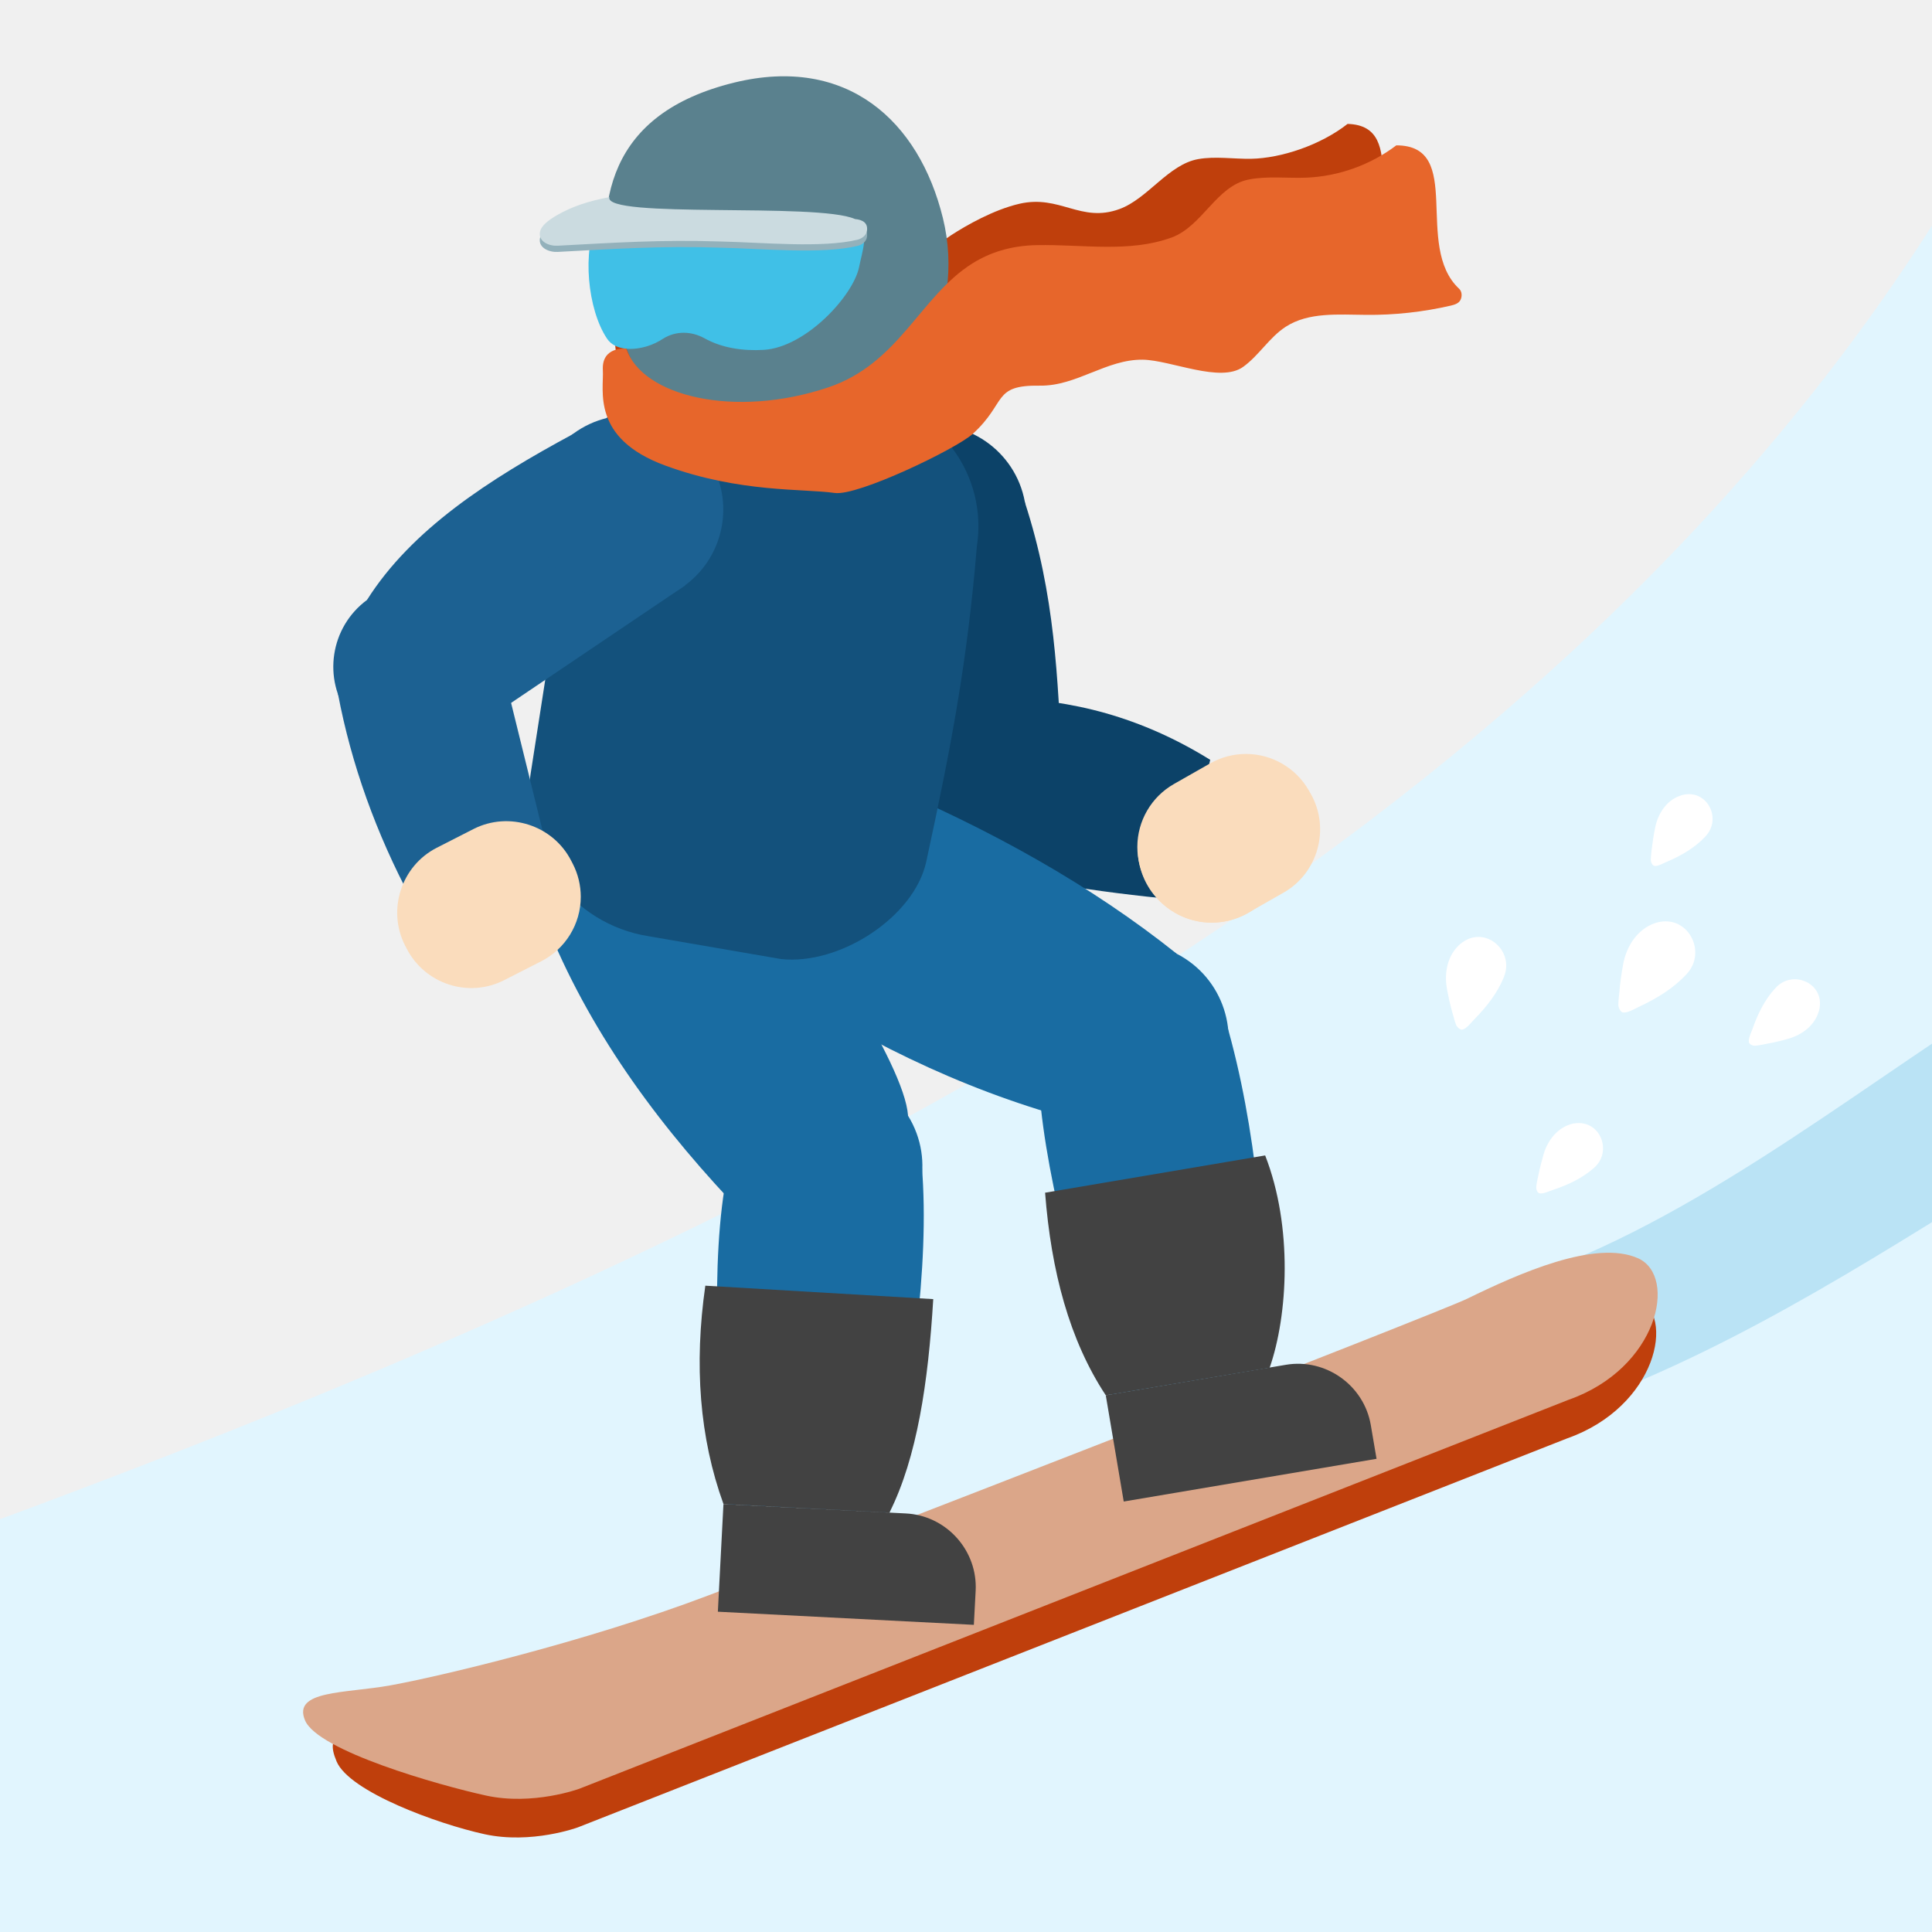
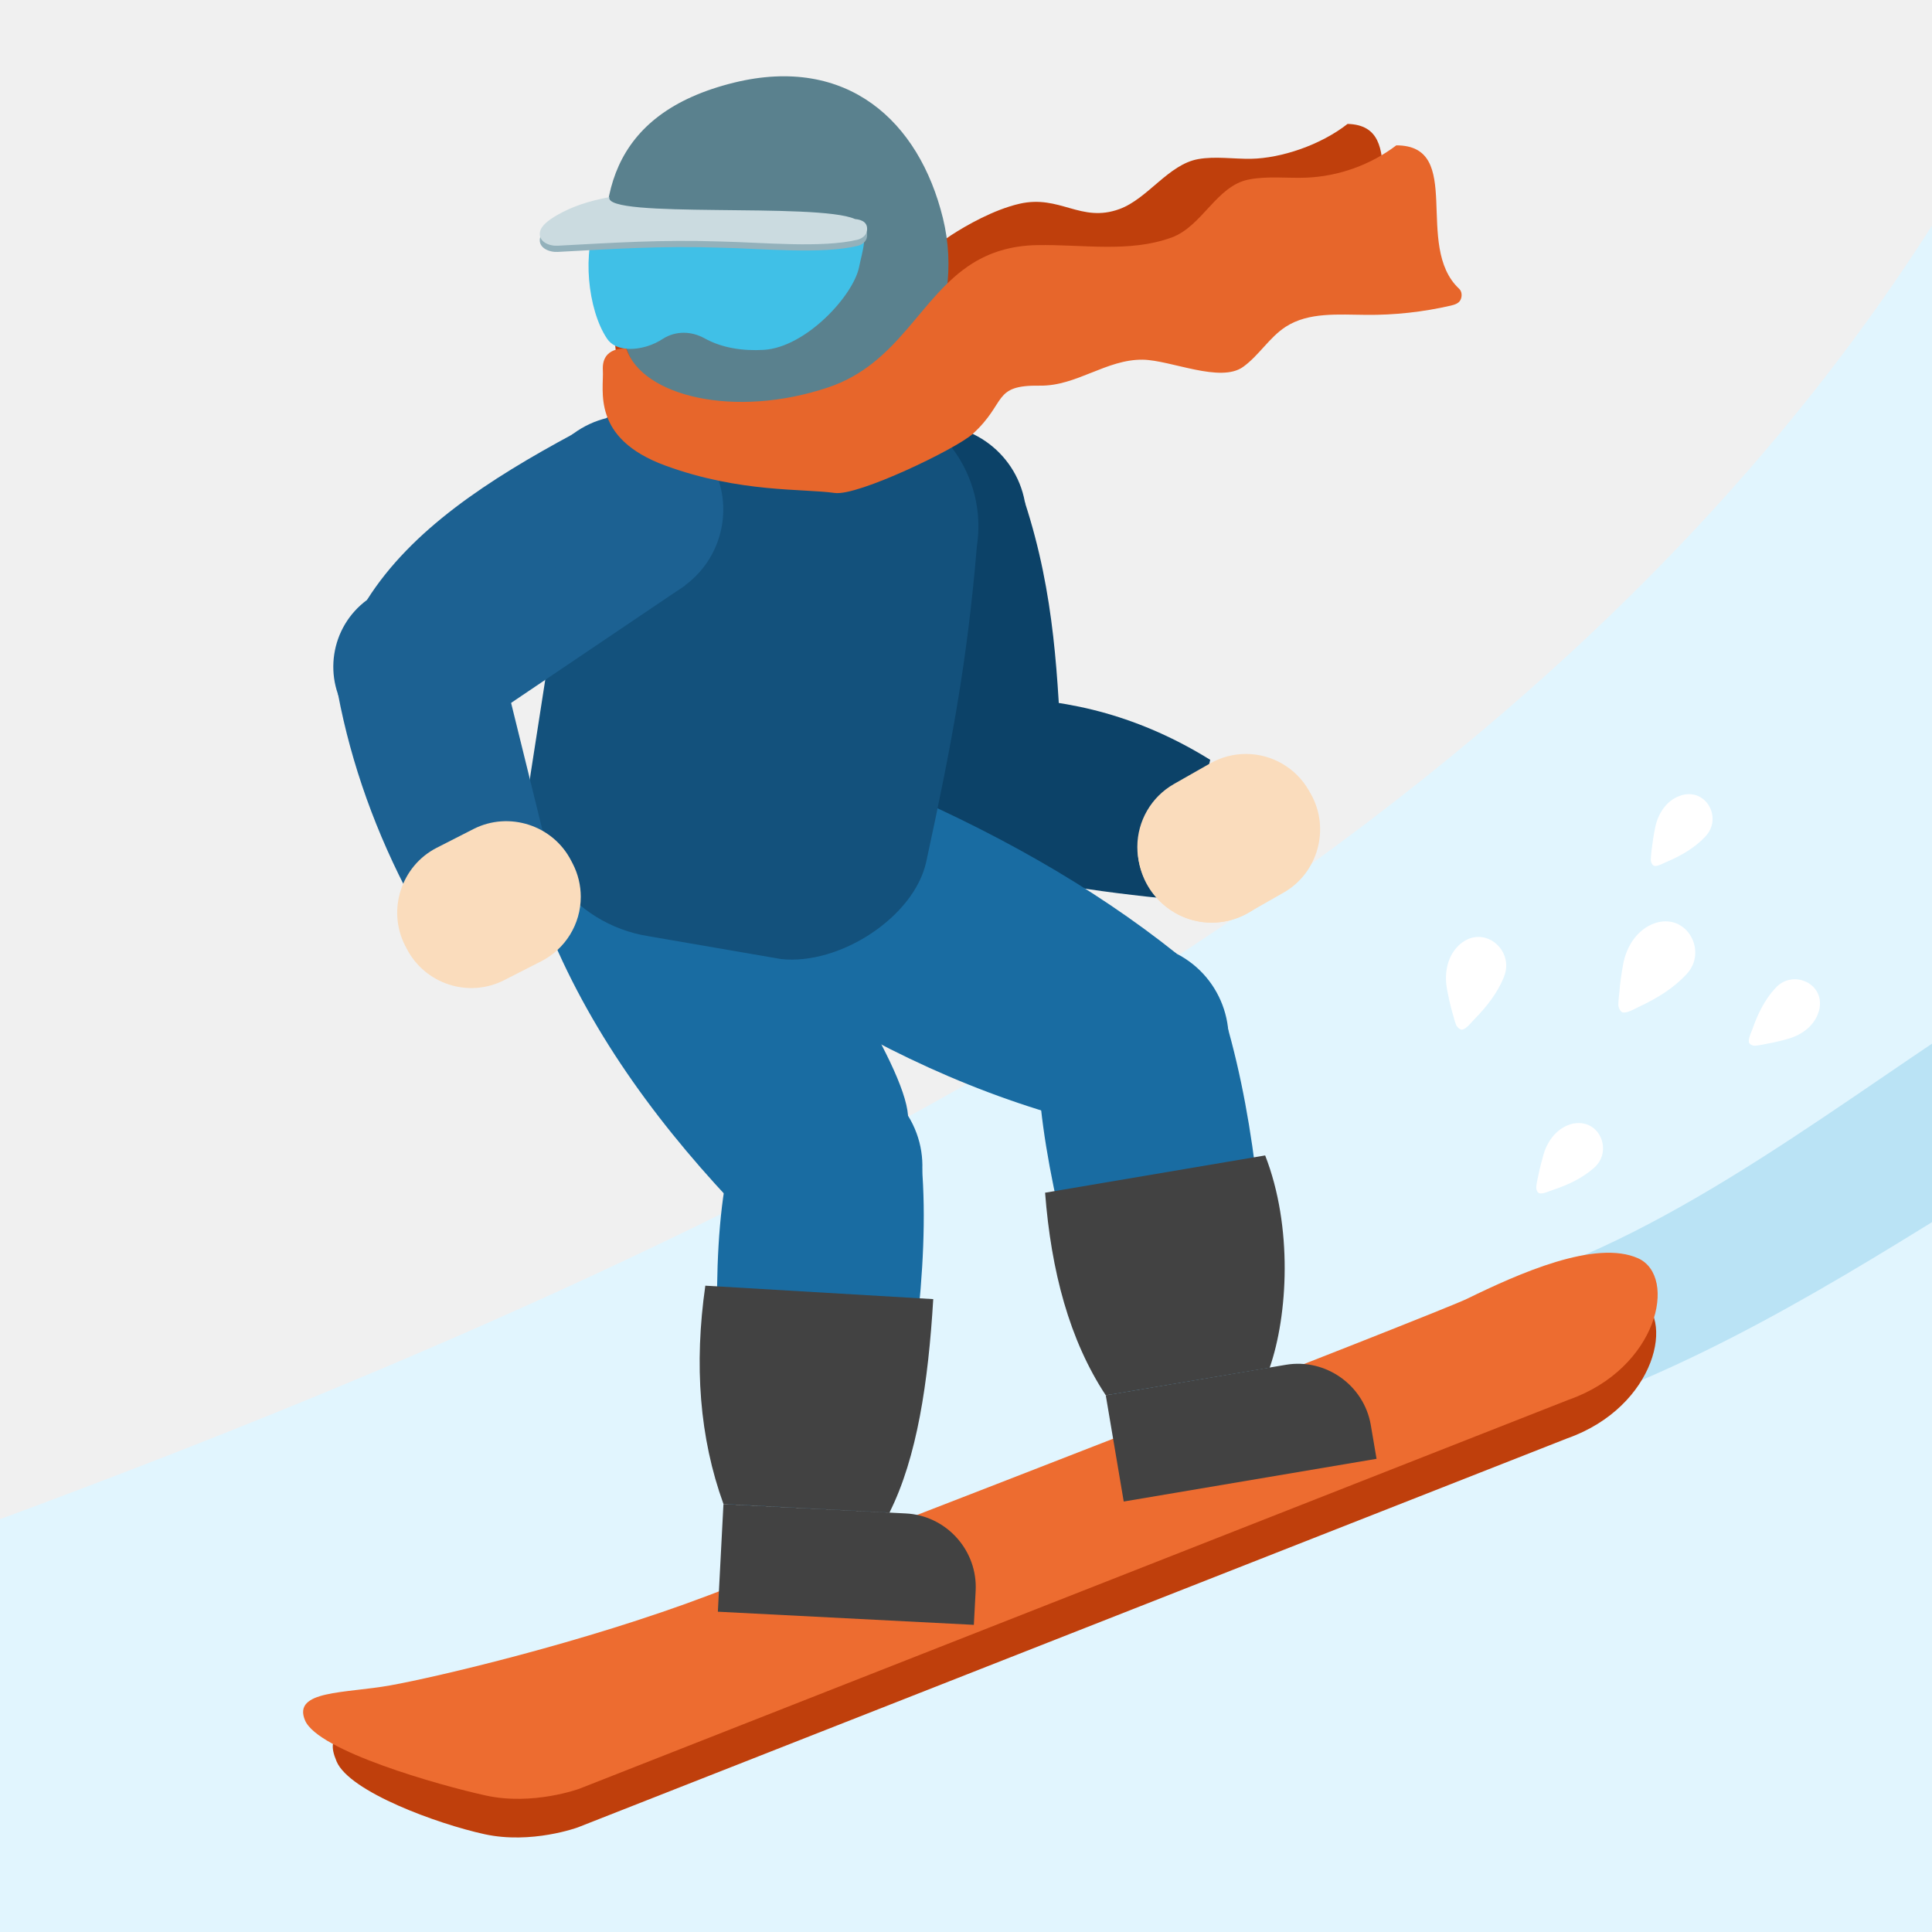
<svg xmlns="http://www.w3.org/2000/svg" width="100%" height="100%" viewBox="0 0 128 128" version="1.1" xml:space="preserve" style="fill-rule:evenodd;clip-rule:evenodd;stroke-linejoin:round;stroke-miterlimit:2;">
  <path id="a" d="M128,128L0,128L0,100.65C54.56,80.49 102.17,55.41 128,14.95L128,128Z" style="fill:rgb(225,245,254);fill-rule:nonzero;" />
-   <clipPath id="_clip1">
-     <path d="M128,128L0,128L0,100.65C54.56,80.49 102.17,55.41 128,14.95L128,128Z" />
-   </clipPath>
-   <g clip-path="url(#_clip1)">
-     <path d="M99.52,85.17C111.32,81.62 122.34,72.63 132.29,66.33C132.31,69.33 132.18,74.01 132.2,77.01C132.2,77.48 132.2,77.98 131.93,78.37C131.75,78.64 131.47,78.81 131.2,78.98C121.63,84.95 111.92,90.99 101.12,94.24C101.57,91.09 101.04,87.8 99.64,84.94" style="fill:rgb(186,227,245);fill-rule:nonzero;" />
+   <g>
+     <clipPath id="_clip1">
+       <path d="M128,128L0,128L0,100.65C54.56,80.49 102.17,55.41 128,14.95L128,128Z" />
+     </clipPath>
+     <g clip-path="url(#_clip1)">
+       <path d="M99.52,85.17C111.32,81.62 122.34,72.63 132.29,66.33C132.31,69.33 132.18,74.01 132.2,77.01C132.2,77.48 132.2,77.98 131.93,78.37C131.75,78.64 131.47,78.81 131.2,78.98C121.63,84.95 111.92,90.99 101.12,94.24C101.57,91.09 101.04,87.8 99.64,84.94" style="fill:rgb(186,227,245);fill-rule:nonzero;" />
+     </g>
  </g>
  <g>
    <path d="M103.82,95.3L38.28,121.07C38.28,121.07 35.21,122.2 32.1,121.52C28.99,120.84 23.15,118.71 22.3,116.7C21.45,114.69 22.77,114.76 25.76,114.23C28.74,113.7 38.64,111.38 46.86,108.26C55.08,105.14 95.19,89.55 97.09,88.62C100.49,86.96 105.61,84.66 108.44,85.94C111.06,87.12 109.76,93.21 103.82,95.3Z" style="fill:rgb(191,63,12);fill-rule:nonzero;" />
-     <path d="M103.92,92.74L38.38,118.51C38.38,118.51 35.31,119.64 32.2,118.96C29.09,118.28 21.06,116 20.21,113.98C19.36,111.97 22.88,112.2 25.86,111.66C28.84,111.13 38.74,108.81 46.96,105.69C55.18,102.57 95.29,86.98 97.19,86.05C100.59,84.39 105.71,82.09 108.54,83.37C111.16,84.57 109.85,90.66 103.92,92.74Z" style="fill:#dba689;fill-rule:nonzero;" />
+     <path d="M103.92,92.74L38.38,118.51C38.38,118.51 35.31,119.64 32.2,118.96C29.09,118.28 21.06,116 20.21,113.98C19.36,111.97 22.88,112.2 25.86,111.66C28.84,111.13 38.74,108.81 46.96,105.69C55.18,102.57 95.29,86.98 97.19,86.05C100.59,84.39 105.71,82.09 108.54,83.37C111.16,84.57 109.85,90.66 103.92,92.74Z" style="fill:rgb(237,108,48);fill-rule:nonzero;" />
  </g>
  <g>
    <path d="M62.99,15.6C59.85,17.67 58.84,21.36 54.52,22.81C48.85,24.71 43.17,23.09 42.11,19.92C42.11,19.92 40.59,19.7 40.72,21.28C40.83,22.6 40.1,25.74 44.71,27.66C49.32,29.58 53.16,29.39 55.11,29.74C56.53,29.99 62.45,27.06 63.44,26.1C65.52,24.09 64.54,22.9 67.5,23.03C69.73,23.12 71.51,21.41 73.74,21.5C75.46,21.57 78.54,23.18 79.91,22.14C80.86,21.42 81.46,20.25 82.44,19.58C83.83,18.64 85.66,18.87 87.35,18.94C89.09,19.01 90.83,18.85 92.51,18.48C92.74,18.43 92.98,18.36 93.09,18.14C93.2,17.91 93.18,17.57 93,17.38C90.12,14.49 93.49,8.32 89.28,8.21C87.48,9.62 84.88,10.48 82.9,10.52C81.73,10.54 80.53,10.34 79.39,10.54C77.41,10.89 76.05,13.16 74.17,13.85C71.6,14.79 70.23,12.88 67.54,13.5C65.85,13.89 64.03,14.92 62.99,15.6Z" style="fill:rgb(191,63,12);fill-rule:nonzero;" />
    <path d="M80.18,50.34L77.97,59.61C72.58,59.08 67.53,58.36 63.71,56.96L66.27,46.26C70.97,46.31 75.62,47.51 80.18,50.34Z" style="fill:rgb(12,66,104);fill-rule:nonzero;" />
    <path d="M59.54,52.61L70.36,50.61C70.07,45.01 69.92,39.46 67.89,33.25L55.62,35.52L59.54,52.61Z" style="fill:rgb(12,66,104);fill-rule:nonzero;" />
    <g transform="matrix(0.983299,-0.181995,0.181995,0.983299,-8.30453,12.6811)">
      <circle cx="64.95" cy="51.61" r="5.5" style="fill:rgb(12,66,104);" />
    </g>
-     <path d="M86.84,52.59L86.72,52.38C85.868,50.88 84.271,49.951 82.546,49.951C81.713,49.951 80.894,50.168 80.17,50.58L77.78,51.94C76.28,52.792 75.351,54.389 75.351,56.114C75.351,56.947 75.568,57.766 75.98,58.49L76.1,58.7C76.952,60.2 78.549,61.129 80.274,61.129C81.107,61.129 81.926,60.912 82.65,60.5L85.04,59.14C87.33,57.837 88.142,54.88 86.84,52.59Z" style="fill:#fadcbc;fill-rule:nonzero;" />
+     <path d="M86.84,52.59L86.72,52.38C85.868,50.88 84.271,49.951 82.546,49.951C81.713,49.951 80.894,50.168 80.17,50.58L77.78,51.94C76.28,52.792 75.351,54.389 75.351,56.114C75.351,56.947 75.568,57.766 75.98,58.49L76.1,58.7C76.952,60.2 78.549,61.129 80.274,61.129C81.107,61.129 81.926,60.912 82.65,60.5L85.04,59.14C87.33,57.837 88.142,54.88 86.84,52.59Z" style="fill:rgb(250,220,188);fill-rule:nonzero;" />
    <g transform="matrix(0.983299,-0.181995,0.181995,0.983299,-5.22352,11.8125)">
      <circle cx="61.76" cy="34.38" r="6.24" style="fill:rgb(12,66,104);" />
    </g>
    <g transform="matrix(0.991199,-0.132377,0.132377,0.991199,-6.73724,11.1256)">
-       <circle cx="80.28" cy="56.22" r="4.9" style="fill:#fadcbc;" />
+       <circle cx="80.28" cy="56.22" r="4.9" style="fill:rgb(250,220,188);" />
    </g>
    <path d="M72.2,74.47L77.95,63.18C72.34,58.7 65.66,54.94 58.11,51.78L51.34,65.07C58.02,69.47 64.96,72.66 72.2,74.47Z" style="fill:rgb(25,108,162);fill-rule:nonzero;" />
    <path d="M73.53,92.4L84.12,90.61C83.84,82.59 83.27,74.72 81.22,67.68L68.75,69.79C68.75,75.78 70.81,83.77 73.53,92.4Z" style="fill:rgb(25,108,162);fill-rule:nonzero;" />
    <g transform="matrix(0.453882,-0.891062,0.891062,0.453882,-20.3258,104.476)">
      <circle cx="75.07" cy="68.82" r="6.33" style="fill:rgb(25,108,162);" />
    </g>
    <g transform="matrix(0.453882,-0.891062,0.891062,0.453882,-22.1674,80.6651)">
      <circle cx="54.73" cy="58.42" r="7.46" style="fill:rgb(25,108,162);" />
    </g>
    <g>
      <path d="M74.45,99.48L91.2,96.65L90.82,94.42C90.374,91.782 87.838,89.977 85.2,90.42L73.26,92.44L74.45,99.48Z" style="fill:rgb(66,66,66);fill-rule:nonzero;" />
      <path d="M69.24,79.02L83.82,76.55C85.67,81.29 85.32,87.16 84.12,90.61L73.26,92.44C70.85,88.79 69.64,84.21 69.24,79.02Z" style="fill:rgb(66,66,66);fill-rule:nonzero;" />
    </g>
    <g>
      <path d="M49.4,80.6L60.16,73.91C59.9,70.41 53.76,61.47 49.08,53.89L36.42,61.76C39.32,68.74 43.89,74.9 49.4,80.6Z" style="fill:rgb(25,108,162);fill-rule:nonzero;" />
      <path d="M48.2,99.66L58.93,100.21C60.26,92.15 61.64,84.07 61.07,77.2L48.44,76.55C47.04,82.05 47.42,90.52 48.2,99.66Z" style="fill:rgb(25,108,162);fill-rule:nonzero;" />
      <g transform="matrix(0.849304,-0.527905,0.527905,0.849304,-32.53,40.5601)">
        <circle cx="54.78" cy="77.26" r="6.33" style="fill:rgb(25,108,162);" />
      </g>
      <g transform="matrix(0.849304,-0.527905,0.527905,0.849304,-24.0875,31.279)">
        <circle cx="42.74" cy="57.83" r="7.46" style="fill:rgb(25,108,162);" />
      </g>
      <g>
        <path d="M47.56,106.78L64.52,107.65L64.64,105.39C64.644,105.307 64.646,105.223 64.646,105.14C64.646,102.559 62.597,100.402 60.02,100.27L47.93,99.65L47.56,106.78ZM46.73,85.18L61.83,86.07C61.5,91.57 60.76,96.56 58.93,100.21L47.93,99.64C46.34,95.25 45.98,90.42 46.73,85.18Z" style="fill:rgb(66,66,66);fill-rule:nonzero;" />
      </g>
    </g>
    <path d="M57.53,26.36L47.98,24.88C43.28,24.15 38.87,27.37 38.14,32.07L35.15,51.3C34.35,56.43 37.87,61.23 42.99,62.03L51.75,63.54C55.63,63.96 60.55,60.76 61.36,57.12C63.04,49.36 64.07,43.94 64.72,36.2C65.45,31.49 62.23,27.09 57.53,26.36Z" style="fill:rgb(19,81,124);fill-rule:nonzero;" />
    <g>
      <path d="M36.4,56.87L27.27,59.62C24.92,55.21 23.28,50.66 22.39,45.96L32.93,42.79L36.4,56.87Z" style="fill:rgb(28,97,146);fill-rule:nonzero;" />
      <path d="M24.32,39.74L30.85,48.6L45.39,38.79L37.98,28.75C32.37,31.77 27.26,35.09 24.32,39.74Z" style="fill:rgb(28,97,146);fill-rule:nonzero;" />
      <g transform="matrix(0.804697,-0.593686,0.593686,0.804697,-20.8341,25.0022)">
        <circle cx="27.58" cy="44.17" r="5.5" style="fill:rgb(28,97,146);" />
      </g>
      <g transform="matrix(0.804697,-0.593686,0.593686,0.804697,-11.9044,31.3388)">
        <circle cx="41.68" cy="33.76" r="6.24" style="fill:rgb(28,97,146);" />
      </g>
-       <path d="M37.95,57.23L37.84,57.02C36.64,54.676 33.729,53.73 31.38,54.92L28.93,56.17C26.586,57.37 25.64,60.281 26.83,62.63L26.94,62.84C28.15,65.2 31.04,66.14 33.4,64.94L35.85,63.69C37.459,62.876 38.478,61.219 38.478,59.416C38.478,58.656 38.297,57.906 37.95,57.23Z" style="fill:#fadcbc;fill-rule:nonzero;" />
+       <path d="M37.95,57.23L37.84,57.02C36.64,54.676 33.729,53.73 31.38,54.92L28.93,56.17C26.586,57.37 25.64,60.281 26.83,62.63L26.94,62.84C28.15,65.2 31.04,66.14 33.4,64.94L35.85,63.69C37.459,62.876 38.478,61.219 38.478,59.416C38.478,58.656 38.297,57.906 37.95,57.23Z" style="fill:rgb(250,220,188);fill-rule:nonzero;" />
    </g>
    <g>
      <path d="M62.47,14.45C64.05,20.89 60.42,27.32 54.37,28.8C48.32,30.28 42.32,28.83 40.55,19.82C39.27,13.31 40.33,7.51 48.65,5.47C56.12,3.65 60.89,8.01 62.47,14.45Z" style="fill:rgb(90,129,142);fill-rule:nonzero;" />
      <path id="c" d="M39.6,14.55C39.6,14.55 40.8,15.1 41.43,15.18C45.92,15.74 50.18,15.79 54.57,14.63C55.33,14.43 56.22,14.23 56.83,14.75C57.61,15.41 57.12,16.65 56.92,17.68C56.54,19.59 53.39,23.01 50.6,23.18C49.22,23.26 47.84,23.06 46.67,22.41C45.8,21.93 44.77,21.91 43.93,22.44C43.61,22.65 43.26,22.82 42.9,22.93C41.99,23.22 40.77,23.25 40.22,22.44C38.92,20.51 38.55,16.57 39.6,14.55Z" style="fill:rgb(64,192,231);fill-rule:nonzero;" />
      <g>
        <path d="M40.37,13.47C38.91,13.76 37.9,14.1 36.93,14.65C36.4,14.96 35.85,15.33 35.77,15.8C35.67,16.42 36.37,16.72 36.95,16.69C40.71,16.49 43.79,16.28 47.76,16.41C50.51,16.47 54.47,16.86 56.82,16.29C57.11,16.22 57.4,16.01 57.44,15.69C57.51,15.18 57.16,14.97 56.64,14.92C54.16,13.81 40.01,14.92 40.37,13.47Z" style="fill:rgb(147,177,187);fill-rule:nonzero;" />
        <path d="M40.37,13.06C38.91,13.34 37.9,13.69 36.93,14.24C36.4,14.55 35.85,14.92 35.77,15.39C35.67,16.01 36.37,16.31 36.95,16.28C40.71,16.08 43.79,15.87 47.76,16C50.51,16.06 54.47,16.45 56.82,15.88C57.11,15.8 57.4,15.6 57.44,15.28C57.51,14.77 57.16,14.56 56.64,14.51C54.16,13.4 40.01,14.51 40.37,13.06Z" style="fill:rgb(203,219,224);fill-rule:nonzero;" />
      </g>
    </g>
    <path d="M64.41,17.46C60.95,19.64 59.58,24.09 54.86,25.67C48.67,27.74 42.56,26.26 41.49,23.1C41.49,23.1 39.85,22.92 39.94,24.52C40.02,25.85 39.14,29.04 44.09,30.85C49.04,32.66 53.2,32.36 55.3,32.66C56.83,32.88 63.32,29.75 64.43,28.76C66.74,26.67 65.71,25.5 68.91,25.55C71.33,25.58 73.3,23.8 75.71,23.83C77.58,23.86 80.86,25.4 82.37,24.3C83.42,23.54 84.1,22.35 85.18,21.65C86.71,20.66 88.69,20.85 90.51,20.86C92.39,20.88 94.28,20.67 96.11,20.25C96.36,20.19 96.63,20.11 96.75,19.89C96.88,19.66 96.87,19.31 96.67,19.13C93.63,16.29 97.06,9.63 92.51,9.63C90.81,10.92 88.7,11.68 86.56,11.77C85.29,11.82 84,11.65 82.75,11.89C80.59,12.3 79.67,14.99 77.61,15.74C74.8,16.76 71.7,16.18 68.71,16.24C66.94,16.27 65.56,16.74 64.41,17.46Z" style="fill:rgb(231,102,43);fill-rule:nonzero;" />
  </g>
  <g>
    <path d="M105.59,77.39C105.6,77.38 105.61,77.38 105.62,77.36C106.85,76.28 106.01,74.16 104.31,74.43C104.26,74.43 104.22,74.44 104.18,74.45C103.2,74.69 102.55,75.53 102.27,76.46C102.13,76.94 102.01,77.42 101.91,77.91C101.86,78.15 101.8,78.4 101.78,78.64C101.77,78.78 101.84,79.03 102,79.06C102.23,79.11 102.65,78.92 102.87,78.84C103.84,78.52 104.8,78.08 105.59,77.39ZM117.61,65.48C117.62,65.47 117.62,65.46 117.64,65.45C118.74,64.23 120.85,65.1 120.55,66.8C120.55,66.84 120.53,66.89 120.52,66.93C120.27,67.91 119.42,68.55 118.48,68.82C118,68.96 117.51,69.07 117.02,69.16C116.78,69.21 116.53,69.26 116.29,69.28C116.15,69.29 115.9,69.21 115.87,69.05C115.82,68.82 116.02,68.4 116.1,68.19C116.44,67.21 116.9,66.25 117.61,65.48ZM99.64,64.73C99.65,64.72 99.65,64.71 99.65,64.69C100.33,63 98.43,61.31 96.88,62.44L96.76,62.53C95.91,63.25 95.67,64.42 95.86,65.49C95.96,66.04 96.08,66.58 96.23,67.11C96.31,67.37 96.37,67.65 96.47,67.9C96.53,68.04 96.73,68.25 96.9,68.21C97.16,68.15 97.47,67.75 97.65,67.56C98.47,66.73 99.2,65.81 99.64,64.73ZM112.98,55.43C112.99,55.42 112.99,55.41 113,55.4C114.1,54.24 113.1,52.26 111.47,52.67C111.43,52.68 111.38,52.69 111.34,52.71C110.41,53.02 109.85,53.9 109.66,54.82C109.56,55.3 109.49,55.78 109.43,56.26C109.41,56.5 109.37,56.74 109.37,56.98C109.37,57.11 109.47,57.35 109.62,57.37C109.85,57.4 110.23,57.18 110.44,57.09C111.39,56.69 112.28,56.17 112.98,55.43ZM111.72,64.56L111.75,64.53C113.12,63.05 111.82,60.57 109.78,61.12C109.73,61.13 109.67,61.15 109.62,61.17C108.46,61.58 107.76,62.7 107.54,63.87C107.43,64.47 107.34,65.08 107.29,65.69C107.26,65.99 107.22,66.3 107.22,66.6C107.23,66.76 107.35,67.06 107.54,67.08C107.83,67.12 108.32,66.83 108.57,66.71C109.73,66.17 110.85,65.5 111.72,64.56Z" style="fill:white;fill-rule:nonzero;" />
  </g>
</svg>
